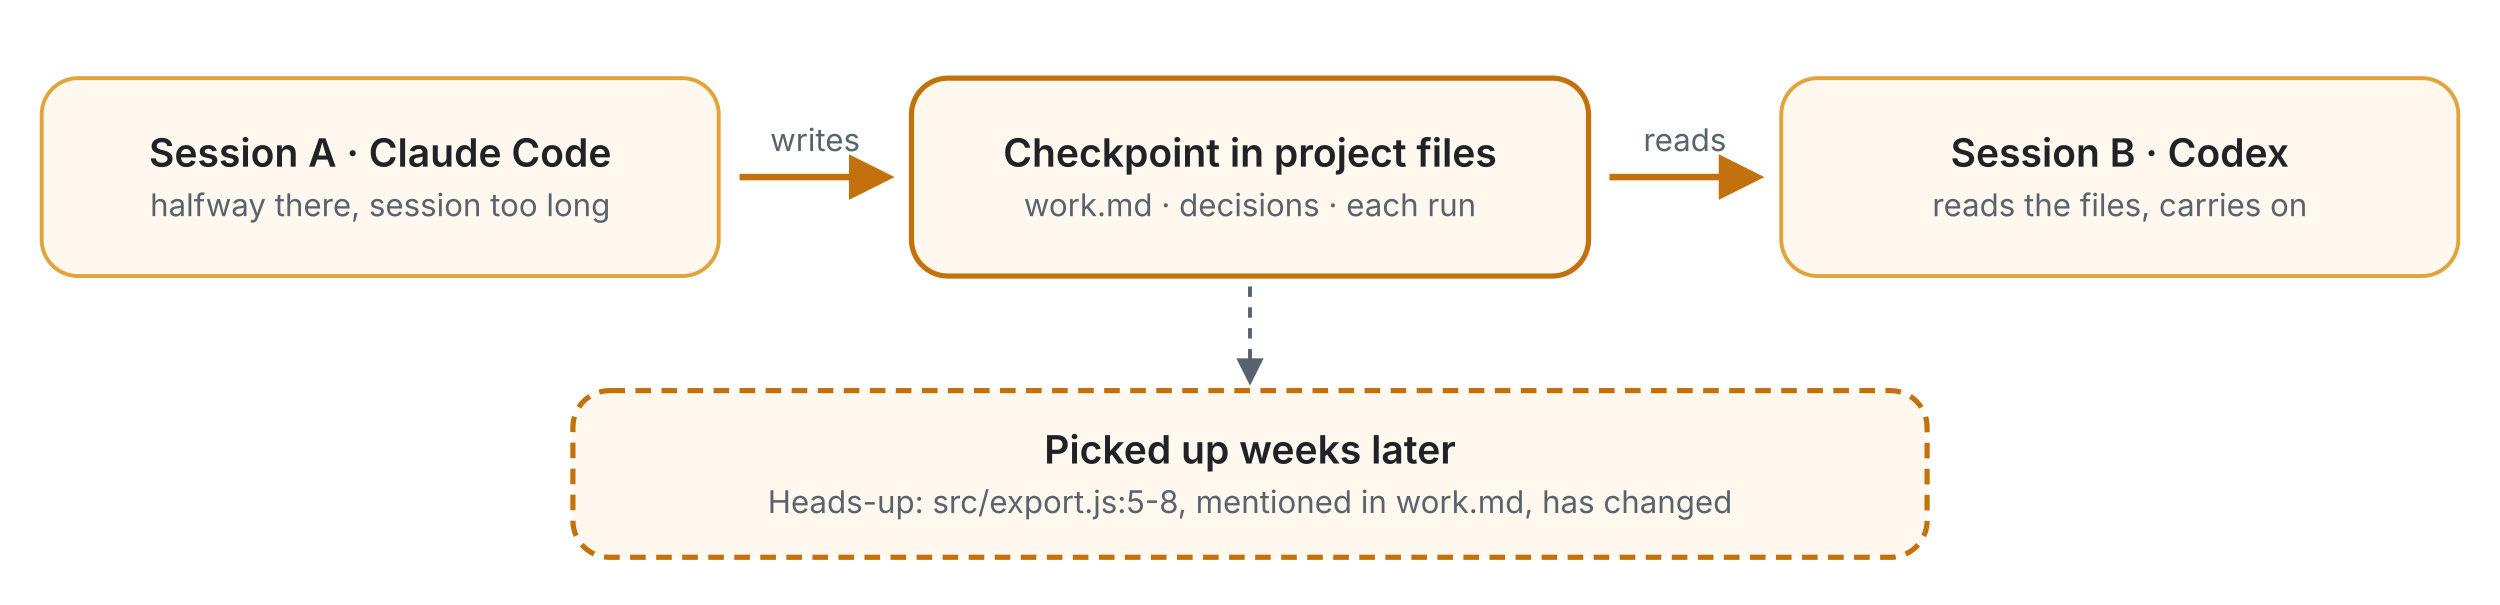
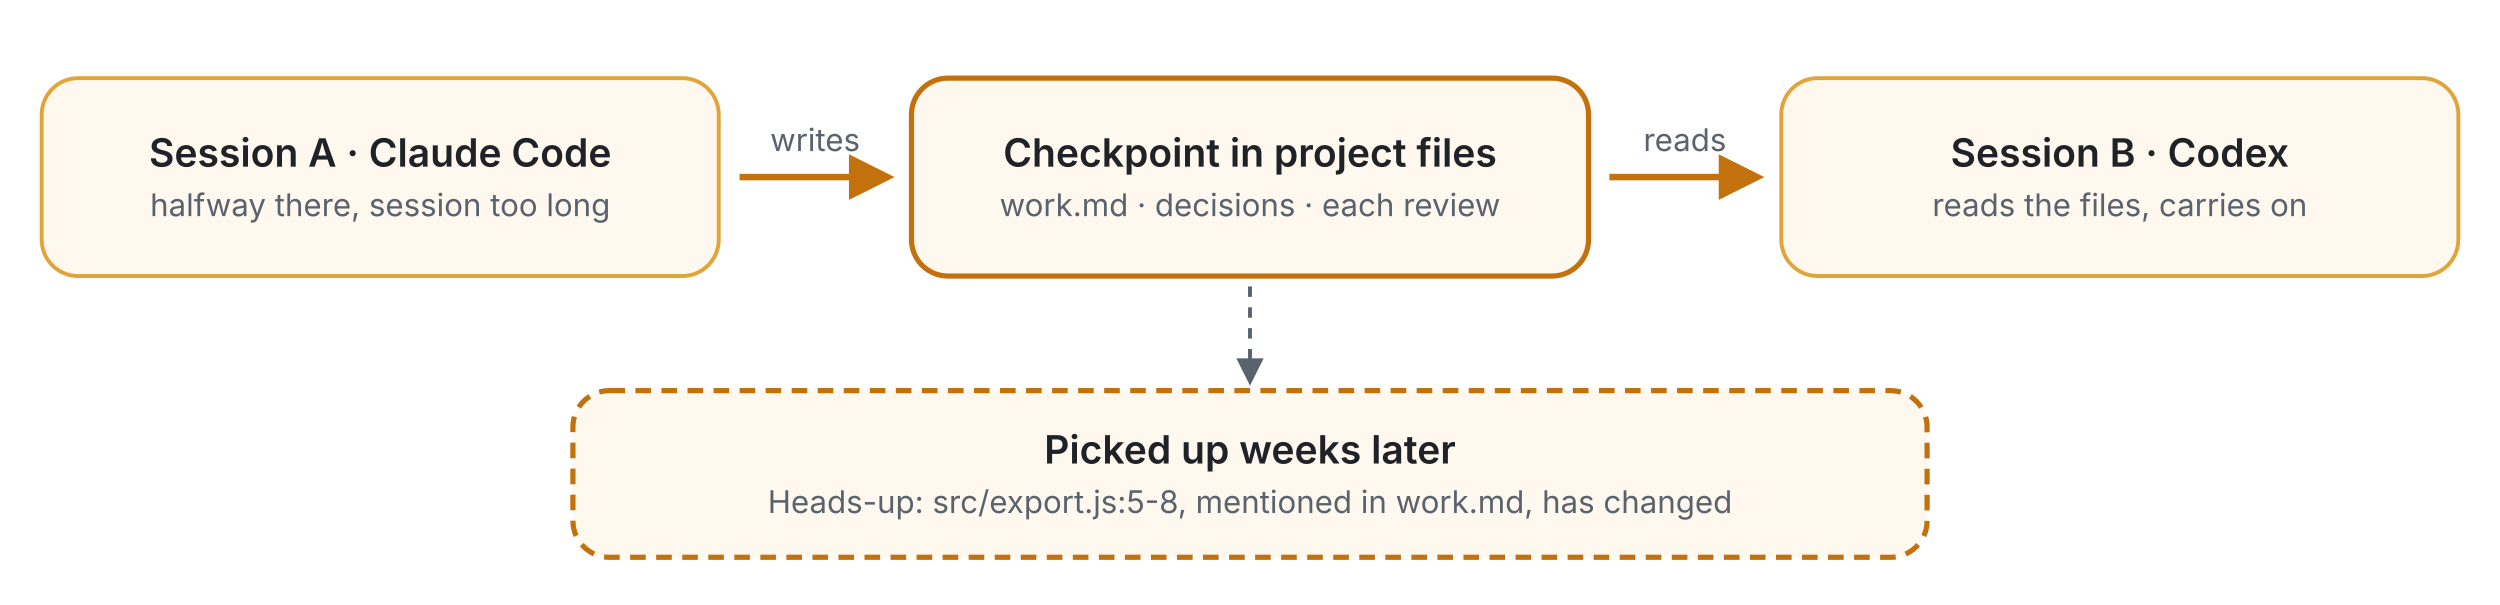
<svg xmlns="http://www.w3.org/2000/svg" width="960" height="232" viewBox="0 0 960 232" role="img">
  <defs>
    <marker id="ctx-accent" viewBox="0 0 10 10" refX="8" refY="5" markerWidth="7" markerHeight="7" orient="auto-start-reverse">
      <path d="M 0 0 L 10 5 L 0 10 z" fill="#c2710c" />
    </marker>
    <marker id="ctx-muted" viewBox="0 0 10 10" refX="8" refY="5" markerWidth="7" markerHeight="7" orient="auto-start-reverse">
      <path d="M 0 0 L 10 5 L 0 10 z" fill="#59636e" />
    </marker>
  </defs>
  <rect x="16" y="30" width="260" height="76" rx="14" fill="#fff8ee" stroke="#e0a43a" stroke-width="1.5" />
  <text x="146" y="64" text-anchor="middle" font-family="-apple-system, 'Segoe UI', 'PingFang SC', 'Hiragino Sans GB', 'Noto Sans SC', sans-serif" font-size="15" font-weight="600" fill="#1f2328">Session A · Claude Code</text>
  <text x="146" y="83" text-anchor="middle" font-family="-apple-system, 'Segoe UI', 'PingFang SC', 'Hiragino Sans GB', 'Noto Sans SC', sans-serif" font-size="12" fill="#59636e">halfway there, session too long</text>
  <rect x="350" y="30" width="260" height="76" rx="14" fill="#fff8ee" stroke="#c2710c" stroke-width="2" />
  <text x="480" y="64" text-anchor="middle" font-family="-apple-system, 'Segoe UI', 'PingFang SC', 'Hiragino Sans GB', 'Noto Sans SC', sans-serif" font-size="15" font-weight="600" fill="#1f2328">Checkpoint in project files</text>
-   <text x="480" y="83" text-anchor="middle" font-family="-apple-system, 'Segoe UI', 'PingFang SC', 'Hiragino Sans GB', 'Noto Sans SC', sans-serif" font-size="12" fill="#59636e">work.md · decisions · each run</text>
+   <text x="480" y="83" text-anchor="middle" font-family="-apple-system, 'Segoe UI', 'PingFang SC', 'Hiragino Sans GB', 'Noto Sans SC', sans-serif" font-size="12" fill="#59636e">work.md · decisions · each review</text>
  <rect x="684" y="30" width="260" height="76" rx="14" fill="#fff8ee" stroke="#e0a43a" stroke-width="1.5" />
  <text x="814" y="64" text-anchor="middle" font-family="-apple-system, 'Segoe UI', 'PingFang SC', 'Hiragino Sans GB', 'Noto Sans SC', sans-serif" font-size="15" font-weight="600" fill="#1f2328">Session B · Codex</text>
  <text x="814" y="83" text-anchor="middle" font-family="-apple-system, 'Segoe UI', 'PingFang SC', 'Hiragino Sans GB', 'Noto Sans SC', sans-serif" font-size="12" fill="#59636e">reads the files, carries on</text>
  <line x1="284" y1="68" x2="340" y2="68" stroke="#c2710c" stroke-width="2.5" marker-end="url(#ctx-accent)" />
  <text x="313" y="58" text-anchor="middle" font-family="-apple-system, 'Segoe UI', 'PingFang SC', 'Hiragino Sans GB', 'Noto Sans SC', sans-serif" font-size="12" fill="#59636e">writes</text>
  <line x1="618" y1="68" x2="674" y2="68" stroke="#c2710c" stroke-width="2.5" marker-end="url(#ctx-accent)" />
  <text x="647" y="58" text-anchor="middle" font-family="-apple-system, 'Segoe UI', 'PingFang SC', 'Hiragino Sans GB', 'Noto Sans SC', sans-serif" font-size="12" fill="#59636e">reads</text>
  <line x1="480" y1="110" x2="480" y2="146" stroke="#59636e" stroke-width="1.5" stroke-dasharray="4 4" marker-end="url(#ctx-muted)" />
  <rect x="220" y="150" width="520" height="64" rx="14" fill="#fff8ee" stroke="#c2710c" stroke-width="2" stroke-dasharray="6 4" />
  <text x="480" y="178" text-anchor="middle" font-family="-apple-system, 'Segoe UI', 'PingFang SC', 'Hiragino Sans GB', 'Noto Sans SC', sans-serif" font-size="15" font-weight="600" fill="#1f2328">Picked up weeks later</text>
  <text x="480" y="197" text-anchor="middle" font-family="-apple-system, 'Segoe UI', 'PingFang SC', 'Hiragino Sans GB', 'Noto Sans SC', sans-serif" font-size="12" fill="#59636e">Heads-up: src/export.js:5-8, mentioned in work.md, has changed</text>
</svg>
